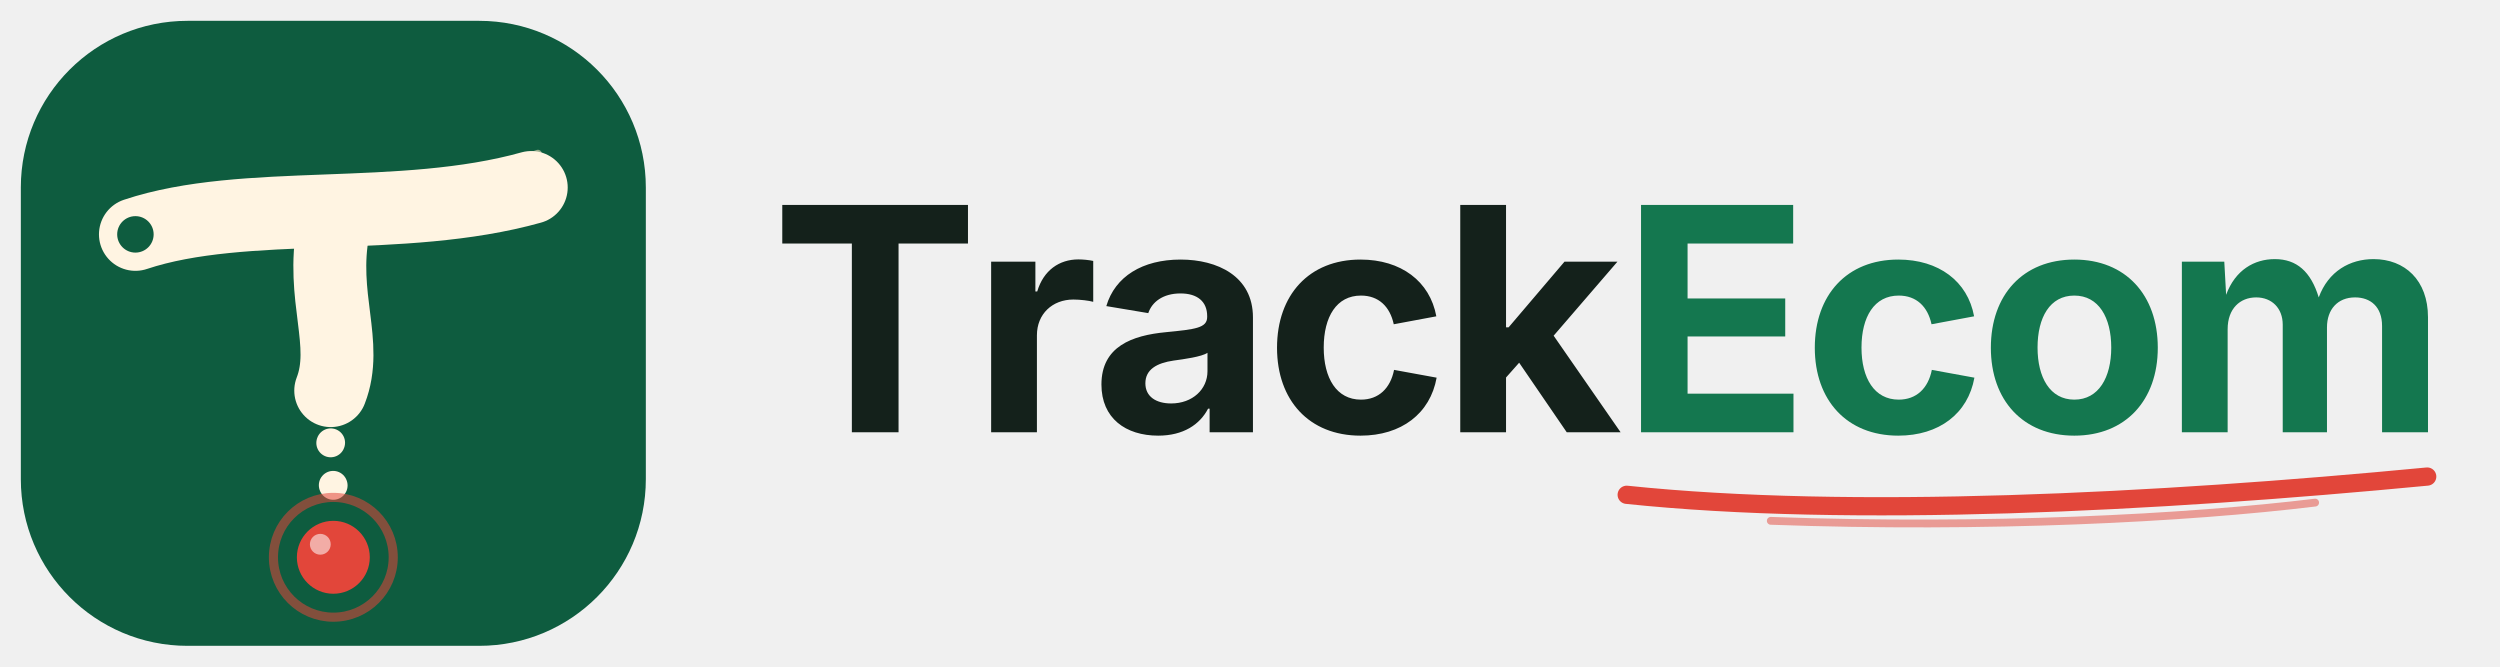
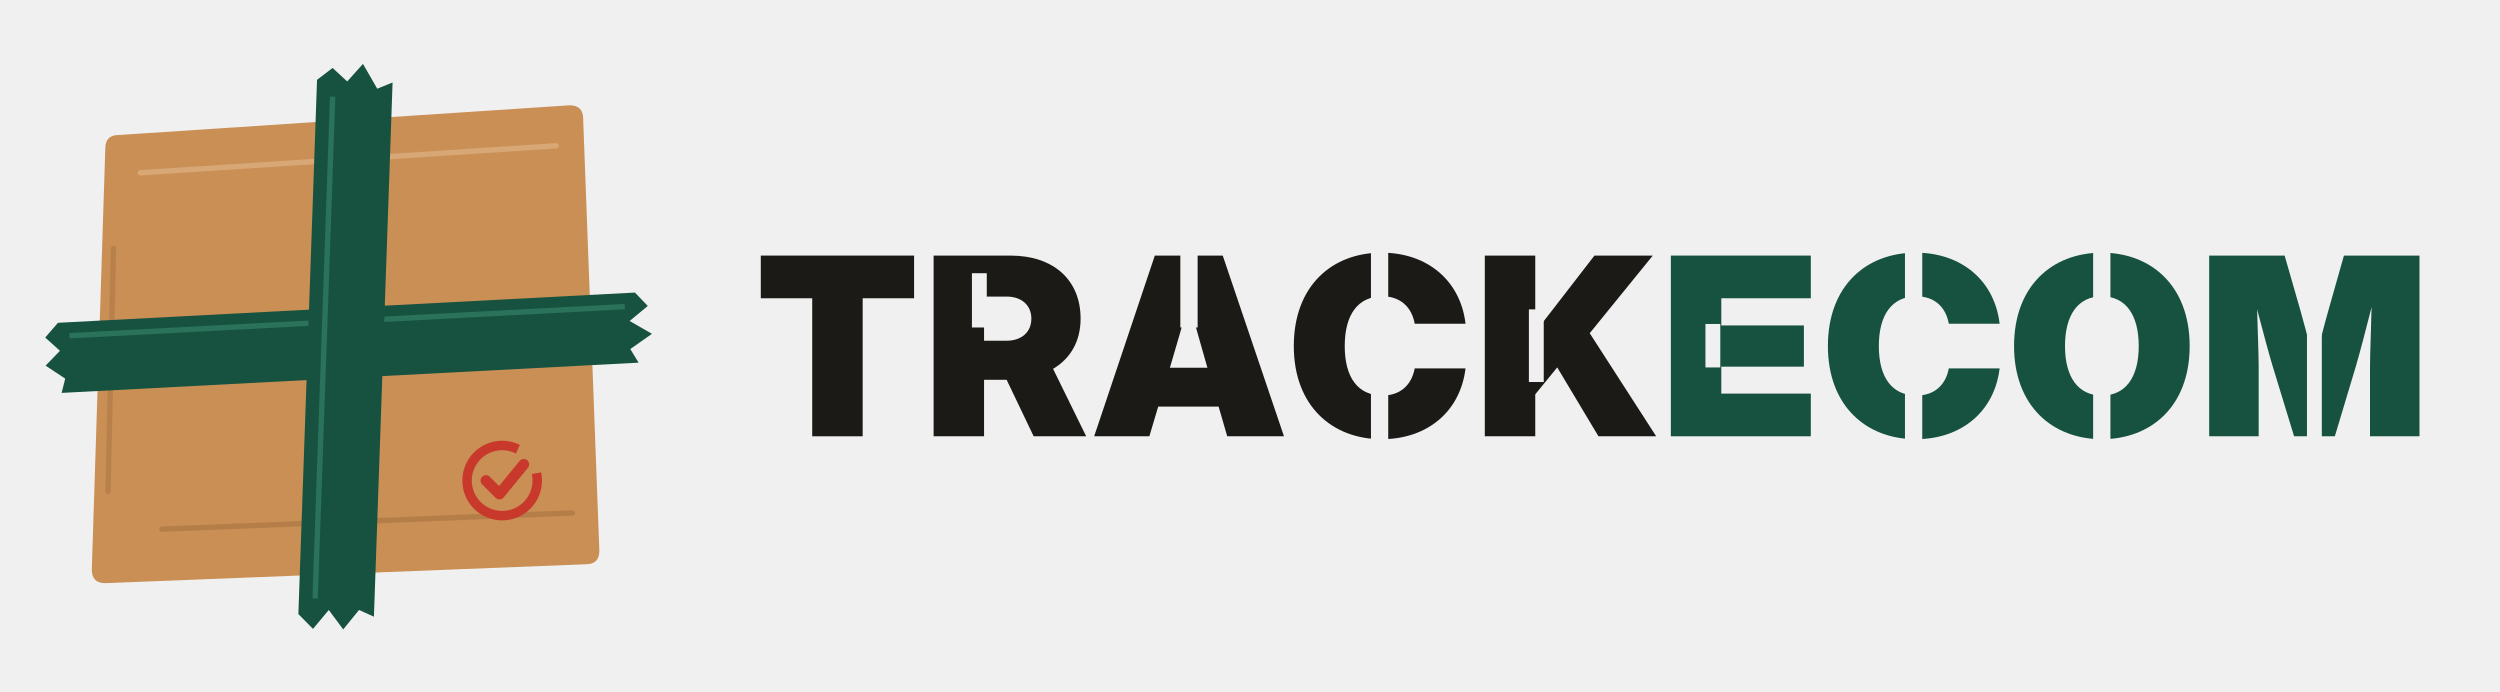
- <svg xmlns="http://www.w3.org/2000/svg" viewBox="0 0 960 256" width="960" height="256" role="img" aria-labelledby="t">
+ <svg xmlns="http://www.w3.org/2000/svg" viewBox="0 0 926 256" width="926" height="256" role="img" aria-labelledby="t">
+   <defs>
+     <mask id="st" maskUnits="userSpaceOnUse" x="-20" y="-110" width="662" height="147">
+       <rect x="-20" y="-110" width="662" height="147" fill="#fff" />
+       <rect x="80.0" y="-60.4" width="5.5" height="20.1" fill="#000" />
+       <rect x="157.2" y="-73.9" width="6.4" height="33.6" fill="#000" />
+       <rect x="227.8" y="-73.9" width="6.4" height="80.6" fill="#000" />
+       <rect x="286.3" y="-47.0" width="5.5" height="26.9" fill="#000" />
+       <rect x="351.7" y="-41.6" width="5.5" height="16.1" fill="#000" />
+       <rect x="425.6" y="-73.9" width="6.4" height="80.6" fill="#000" />
+       <rect x="495.3" y="-73.9" width="6.4" height="80.6" fill="#000" />
+       <rect x="574.5" y="-73.9" width="5.5" height="80.6" fill="#000" />
+     </mask>
+   </defs>
  <g transform="translate(0 0) scale(1.0)">
-     <rect x="8" y="8" width="240" height="240" rx="64" fill="#0E5C3F" />
-     <path d="M54 88 C 96 74, 156 84, 204 68" fill="none" stroke="#F3E3C3" stroke-opacity=".6" stroke-width="3" stroke-linecap="round" transform="translate(3 -7) rotate(-1.5 128 84)" />
-     <path d="M131 88 C 126 116, 135 132, 129 152" fill="none" stroke="#F3E3C3" stroke-opacity=".6" stroke-width="3" stroke-linecap="round" transform="translate(-8 2)" />
-     <path d="M52 90 C 94 76, 154 86, 204 72" fill="none" stroke="#FFF4E2" stroke-width="28" stroke-linecap="round" />
-     <path d="M128 88 C 123 114, 134 132, 127 150" fill="none" stroke="#FFF4E2" stroke-width="28" stroke-linecap="round" />
-     <path d="M127 170 C 125 176, 126 181, 128 186.5" fill="none" stroke="#FFF4E2" stroke-width="11" stroke-linecap="round" stroke-dasharray="0.1 16.6" />
-     <circle cx="52" cy="90" r="7" fill="#0E5C3F" />
-     <circle cx="128" cy="214" r="23" fill="none" stroke="#E2463A" stroke-opacity=".55" stroke-width="3.5" />
-     <circle cx="128" cy="214" r="14" fill="#E2463A" />
-     <circle cx="123" cy="209" r="4" fill="#fff" fill-opacity=".55" />
+     <path d="M44 50 L211 39 Q216 39 216 44 L222 204 Q222 209 217 209 L39 216 Q34 216 34 211 L39 55 Q39 50 44 50 Z" fill="#C98F55" />
+     <path d="M52 64 L206 54" stroke="#DDB083" stroke-width="2" stroke-linecap="round" opacity=".7" />
+     <path d="M60 196 L212 190" stroke="#A8723F" stroke-width="2" stroke-linecap="round" opacity=".6" />
+     <path d="M40 182 L42 92" stroke="#A8723F" stroke-width="2" stroke-linecap="round" opacity=".5" />
+     <g transform="rotate(-3 128 127)">
+       <path d="M22.0 114.0 L236.0 114.0 L240.5 119.2 L233.5 124.4 L241.5 129.6 L233.2 134.8 L236.0 140.0 L22.0 140.0 L23.6 134.8 L16.6 129.6 L22.2 124.4 L17.0 119.2 Z" fill="#16523F" />
+       <path d="M26 119 L232 119" stroke="#2F7A5F" stroke-width="2" opacity=".8" />
+     </g>
+     <g transform="rotate(2 128 128)">
+       <path d="M142.0 30.0 L142.0 228.0 L136.4 225.7 L130.8 233.1 L125.2 226.1 L119.6 233.3 L114.0 228.0 L114.0 30.0 L119.6 25.4 L125.2 30.2 L130.8 23.5 L136.4 32.5 Z" fill="#16523F" />
+       <path d="M120 36 L120 222" stroke="#2F7A5F" stroke-width="2" opacity=".8" />
+     </g>
+     <circle cx="186" cy="178" r="13" fill="none" stroke="#C8382B" stroke-width="3.5" transform="rotate(-12 186 178)" stroke-dasharray="70 12" />
+     <path d="M180 178 l5 5 l9 -11" fill="none" stroke="#C8382B" stroke-width="4" stroke-linecap="round" stroke-linejoin="round" />
  </g>
-   <g transform="translate(296 166)">
-     <path d="M4.395 -72.48H31.113V0.0H49.043V-72.48H75.703V-87.305H4.395ZM84.598 0.0H102.176V-37.266C102.176 -45.41 108.094 -50.977 116.18 -50.977C118.758 -50.977 122.215 -50.566 123.797 -50.098V-65.801C122.215 -66.152 119.93 -66.387 118.113 -66.387C110.73 -66.387 104.695 -62.168 102.293 -54.082H101.59V-65.508H84.598ZM148.746 1.289C158.414 1.289 164.742 -2.988 167.906 -9.082H168.492V0.0H185.133V-44.121C185.133 -60.0 171.422 -66.328 157.359 -66.328C142.711 -66.328 132.164 -59.824 128.824 -48.457L144.938 -45.762C146.344 -49.98 150.504 -53.32 157.301 -53.32C163.863 -53.32 167.555 -50.156 167.555 -44.59V-44.297C167.555 -40.02 162.926 -39.551 151.676 -38.438C138.785 -37.207 126.949 -32.988 126.949 -18.34C126.949 -5.391 136.266 1.289 148.746 1.289ZM153.727 -11.074C147.926 -11.074 143.824 -13.711 143.824 -18.809C143.824 -24.082 148.16 -26.602 154.664 -27.539C158.531 -28.066 165.504 -29.004 167.672 -30.527V-23.438C167.672 -16.523 161.93 -11.074 153.727 -11.074ZM226.43 1.289C242.133 1.289 253.207 -7.207 255.668 -20.977L239.32 -23.965C237.914 -16.875 233.402 -12.539 226.605 -12.539C217.23 -12.539 212.309 -20.801 212.309 -32.52C212.309 -44.355 217.23 -52.5 226.605 -52.5C233.402 -52.5 237.738 -48.281 239.203 -41.484L255.551 -44.531C253.09 -58.008 241.957 -66.328 226.43 -66.328C206.684 -66.328 194.379 -52.734 194.379 -32.461C194.379 -12.305 206.684 1.289 226.43 1.289ZM264.738 0.0H282.316V-21.035L287.355 -26.719L305.637 0.0H326.32L300.598 -37.09L325.09 -65.508H304.758L283.312 -40.312H282.316V-87.305H264.738Z" fill="#14211B" />
-     <path d="M334.158 0.0H392.693V-14.824H352.029V-36.797H389.529V-51.387H352.029V-72.48H392.576V-87.305H334.158ZM432.935 1.289C448.638 1.289 459.712 -7.207 462.173 -20.977L445.826 -23.965C444.42 -16.875 439.908 -12.539 433.111 -12.539C423.736 -12.539 418.814 -20.801 418.814 -32.52C418.814 -44.355 423.736 -52.5 433.111 -52.5C439.908 -52.5 444.244 -48.281 445.709 -41.484L462.056 -44.531C459.595 -58.008 448.462 -66.328 432.935 -66.328C413.189 -66.328 400.884 -52.734 400.884 -32.461C400.884 -12.305 413.189 1.289 432.935 1.289ZM500.541 1.289C520.228 1.289 532.591 -12.305 532.591 -32.461C532.591 -52.734 520.228 -66.328 500.541 -66.328C480.795 -66.328 468.49 -52.734 468.49 -32.461C468.49 -12.305 480.795 1.289 500.541 1.289ZM500.541 -12.539C491.166 -12.539 486.42 -21.094 486.42 -32.52C486.42 -44.121 491.166 -52.5 500.541 -52.5C509.916 -52.5 514.72 -44.062 514.72 -32.52C514.72 -21.094 509.916 -12.539 500.541 -12.539ZM541.837 0.0H559.416V-39.609C559.416 -47.461 564.162 -51.797 570.373 -51.797C576.349 -51.797 580.568 -47.695 580.568 -41.309V0.0H597.56V-40.312C597.56 -47.168 601.662 -51.797 608.341 -51.797C614.259 -51.797 618.712 -48.223 618.712 -40.84V0.0H636.349V-44.18C636.349 -58.418 627.443 -66.504 615.431 -66.504C606.408 -66.504 598.087 -61.875 594.396 -51.797C591.349 -61.758 585.9 -66.504 577.521 -66.504C569.67 -66.504 562.345 -62.344 558.83 -52.793L558.127 -65.508H541.837Z" fill="#14774F" />
-     <path d="M328.648 24.0 C 414.72 33.0, 531.533 27.0, 636.049 17.0" fill="none" stroke="#E2463A" stroke-width="7" stroke-linecap="round" />
-     <path d="M383.98 34.0 C 466.978 37.0, 543.829 33.0, 593.013 27.0" fill="none" stroke="#E2463A" stroke-opacity=".5" stroke-width="3" stroke-linecap="round" />
+   <g transform="translate(280.0 161.6)">
+     <g mask="url(#st)">
+       <path d="M1.797 -51.121H20.844V0.0H39.531V-51.121H58.578V-66.934H1.797Z" fill="#1C1A17" />
+       <path d="M65.809 0.0H84.496V-20.934H92.852L102.869 0.0H122.32L110.057 -24.977C116.57 -28.84 120.254 -35.264 120.254 -43.574C120.254 -57.904 110.236 -66.934 94.244 -66.934H65.809ZM84.496 -35.398V-51.75H92.852C98.467 -51.75 102.016 -48.471 102.016 -43.574C102.016 -38.678 98.467 -35.398 92.852 -35.398Z" fill="#1C1A17" />
+       <path d="M125.284 0.0H145.723L149.002 -11.006H171.373L174.563 0.0H195.586L172.901 -66.934H147.744ZM153.315 -25.381 153.494 -25.965C155.92 -34.051 158.166 -41.867 160.368 -49.998C162.524 -41.867 164.725 -34.051 167.061 -25.965L167.241 -25.381Z" fill="#1C1A17" />
+       <path d="M231.747 1.078C248.862 1.078 260.946 -9.344 262.832 -25.156H244.01C242.842 -18.867 238.53 -15.094 232.106 -15.094C222.987 -15.094 218.09 -21.742 218.09 -33.422C218.09 -45.146 223.032 -51.84 232.106 -51.84C238.53 -51.84 242.887 -48.021 244.01 -41.688H262.832C260.991 -57.5 248.862 -68.012 231.747 -68.012C213.463 -68.012 199.223 -55.793 199.223 -33.422C199.223 -11.23 213.463 1.078 231.747 1.078Z" fill="#1C1A17" />
+       <path d="M269.973 0.0H288.661V-15.543L296.792 -25.516L312.065 0.0H333.448L308.831 -38.184L332.19 -66.934H310.583L297.286 -49.729C294.411 -46.0 291.536 -42.316 288.661 -38.588V-66.934H269.973Z" fill="#1C1A17" />
+       <path d="M338.882 0.0H390.721V-15.812H357.569V-25.785H388.161V-41.059H357.569V-51.121H390.721V-66.934H338.882Z" fill="#16523F" />
+       <path d="M429.577 1.078C446.692 1.078 458.776 -9.344 460.663 -25.156H441.841C440.673 -18.867 436.36 -15.094 429.936 -15.094C420.817 -15.094 415.921 -21.742 415.921 -33.422C415.921 -45.146 420.862 -51.84 429.936 -51.84C436.36 -51.84 440.718 -48.021 441.841 -41.688H460.663C458.821 -57.5 446.692 -68.012 429.577 -68.012C411.294 -68.012 397.054 -55.793 397.054 -33.422C397.054 -11.23 411.294 1.078 429.577 1.078Z" fill="#16523F" />
+       <path d="M498.53 1.078C516.724 1.078 531.054 -11.096 531.054 -33.422C531.054 -55.793 516.724 -68.012 498.53 -68.012C480.247 -68.012 466.007 -55.793 466.007 -33.422C466.007 -11.23 480.247 1.078 498.53 1.078ZM498.53 -15.094C489.771 -15.094 484.874 -21.877 484.874 -33.422C484.874 -45.012 489.771 -51.84 498.53 -51.84C507.335 -51.84 512.187 -45.012 512.187 -33.422C512.187 -21.877 507.335 -15.094 498.53 -15.094Z" fill="#16523F" />
+       <path d="M538.284 0.0H556.613V-25.875C556.613 -30.188 556.253 -38.768 556.029 -47.033C558.185 -38.857 560.431 -30.412 561.824 -25.875L569.73 0.0H584.824L592.595 -25.875C593.988 -30.592 596.324 -39.441 598.435 -47.842C598.255 -39.352 597.851 -30.367 597.851 -25.875V0.0H616.179V-66.934H588.193L582.263 -46.0C580.96 -41.463 578.984 -33.691 577.277 -26.818C575.57 -33.691 573.548 -41.463 572.245 -46.0L566.226 -66.934H538.284Z" fill="#16523F" />
+     </g>
  </g>
</svg>
